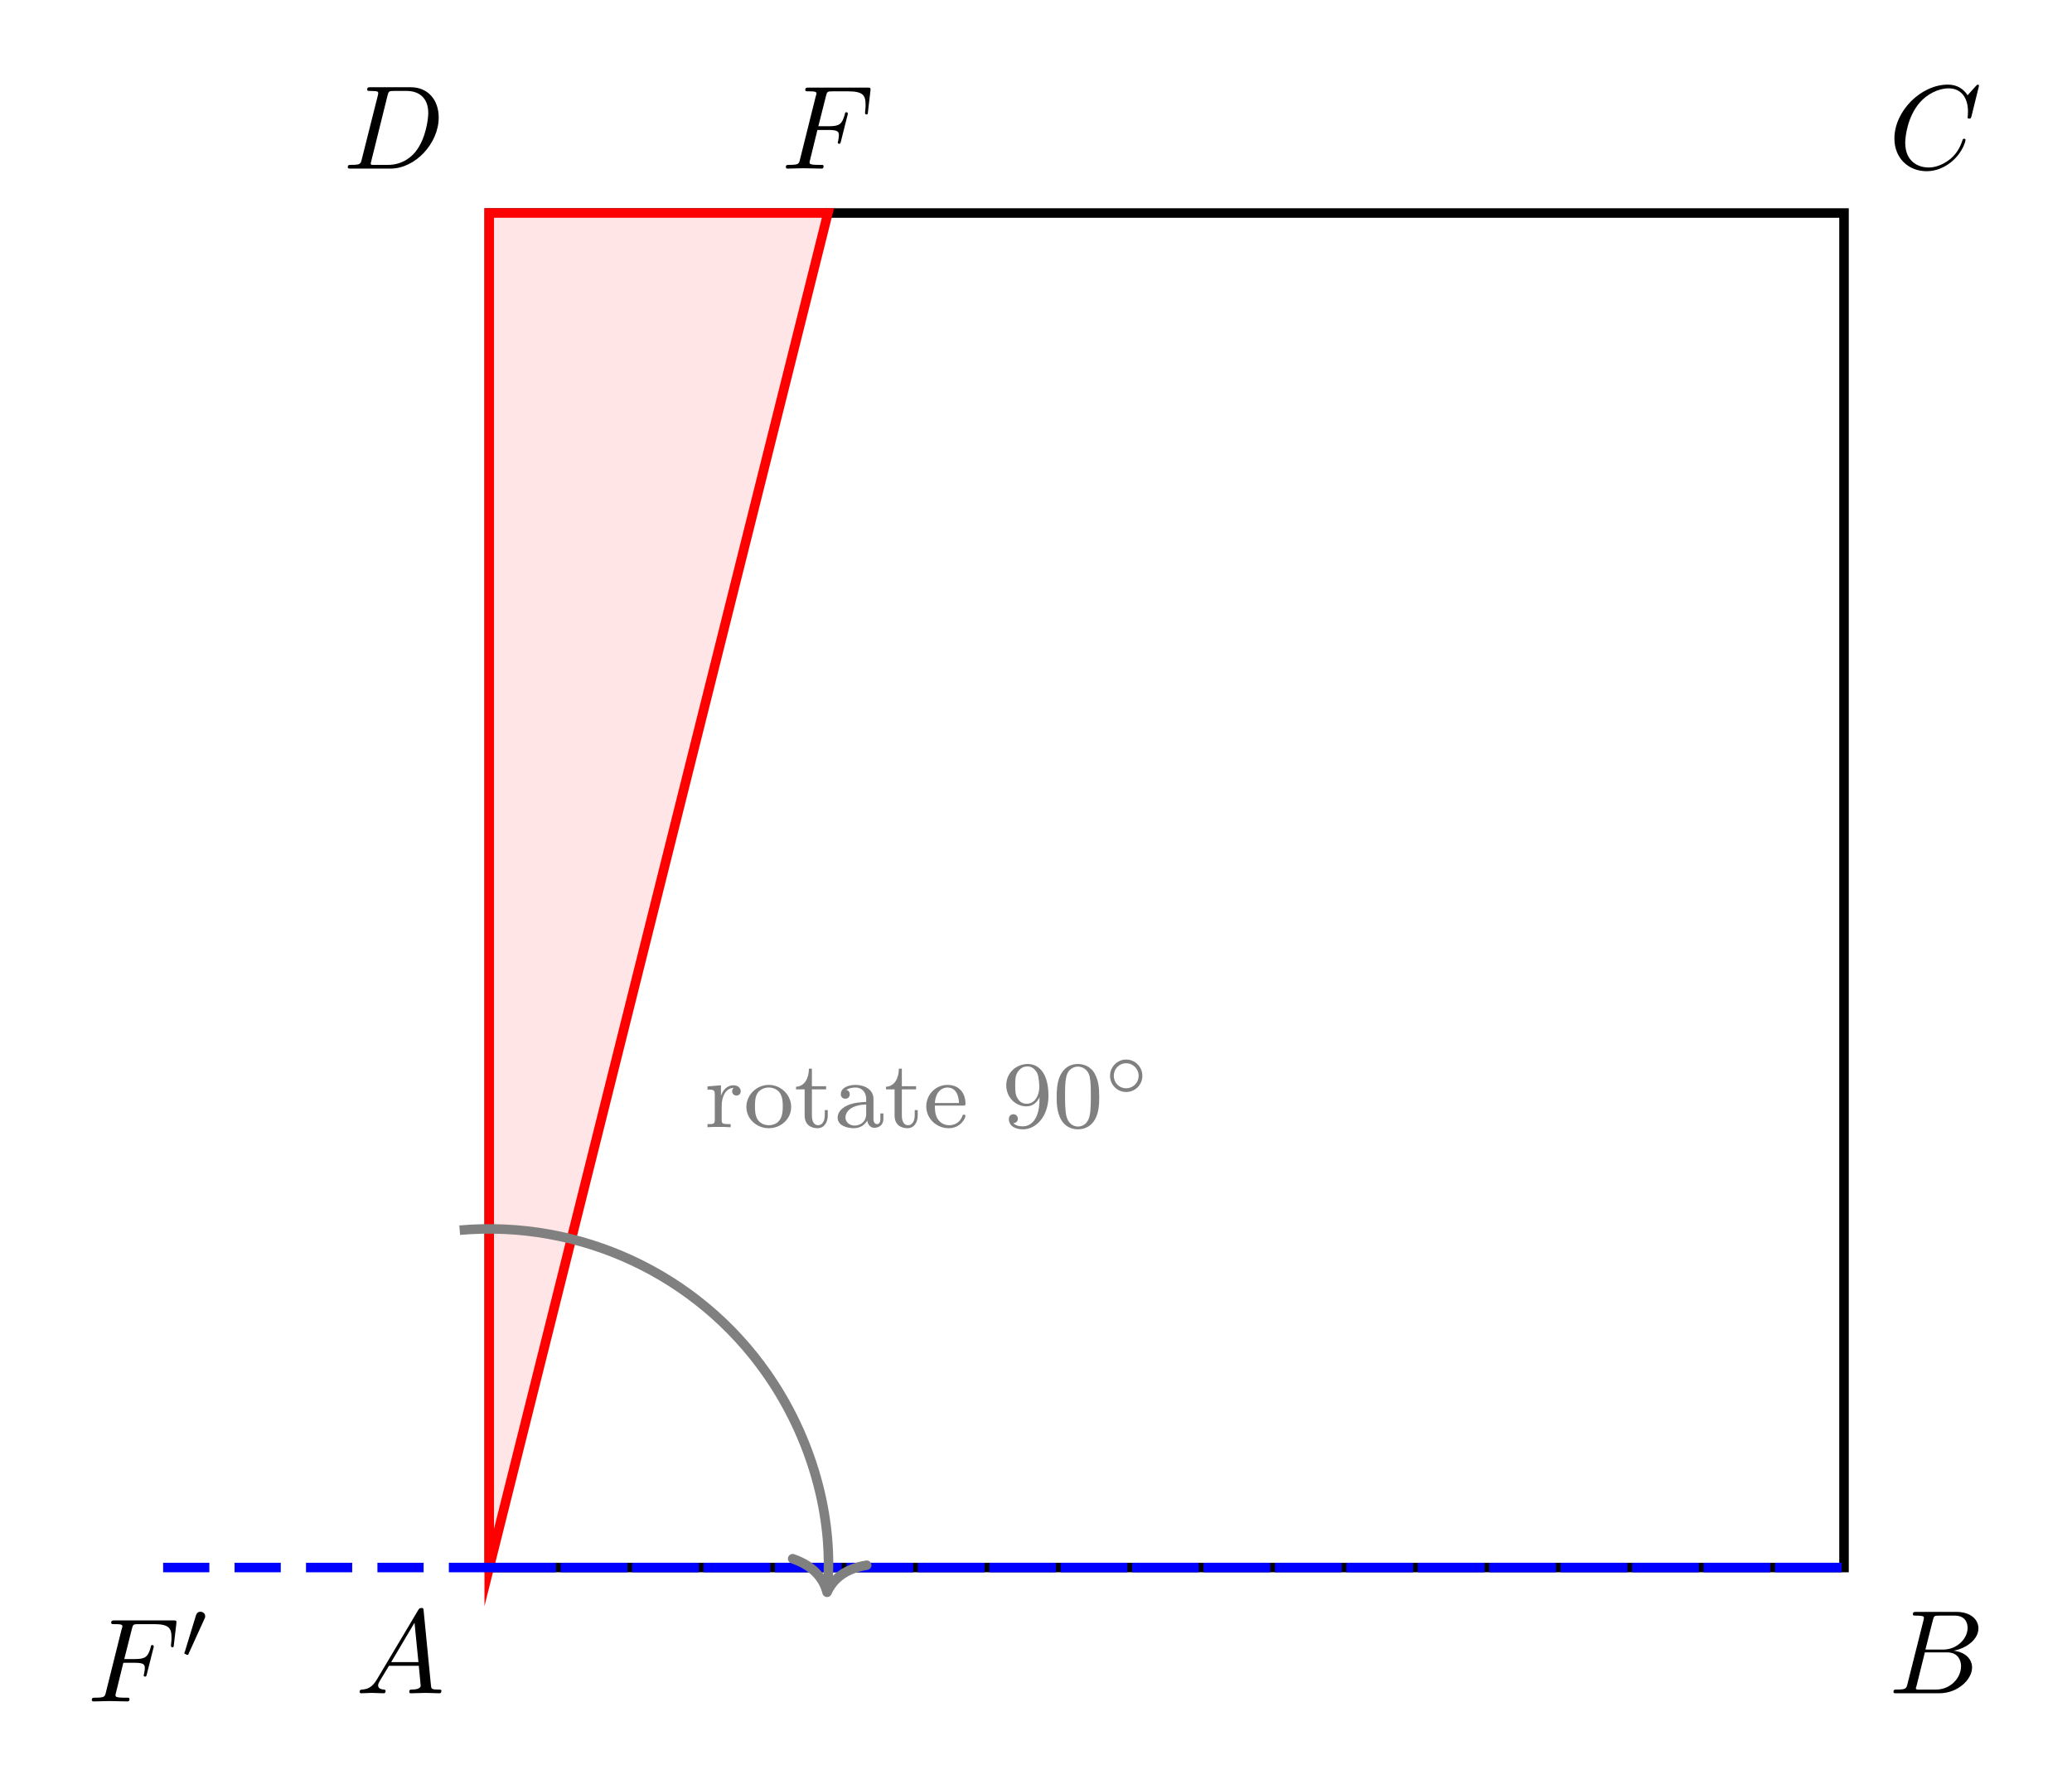
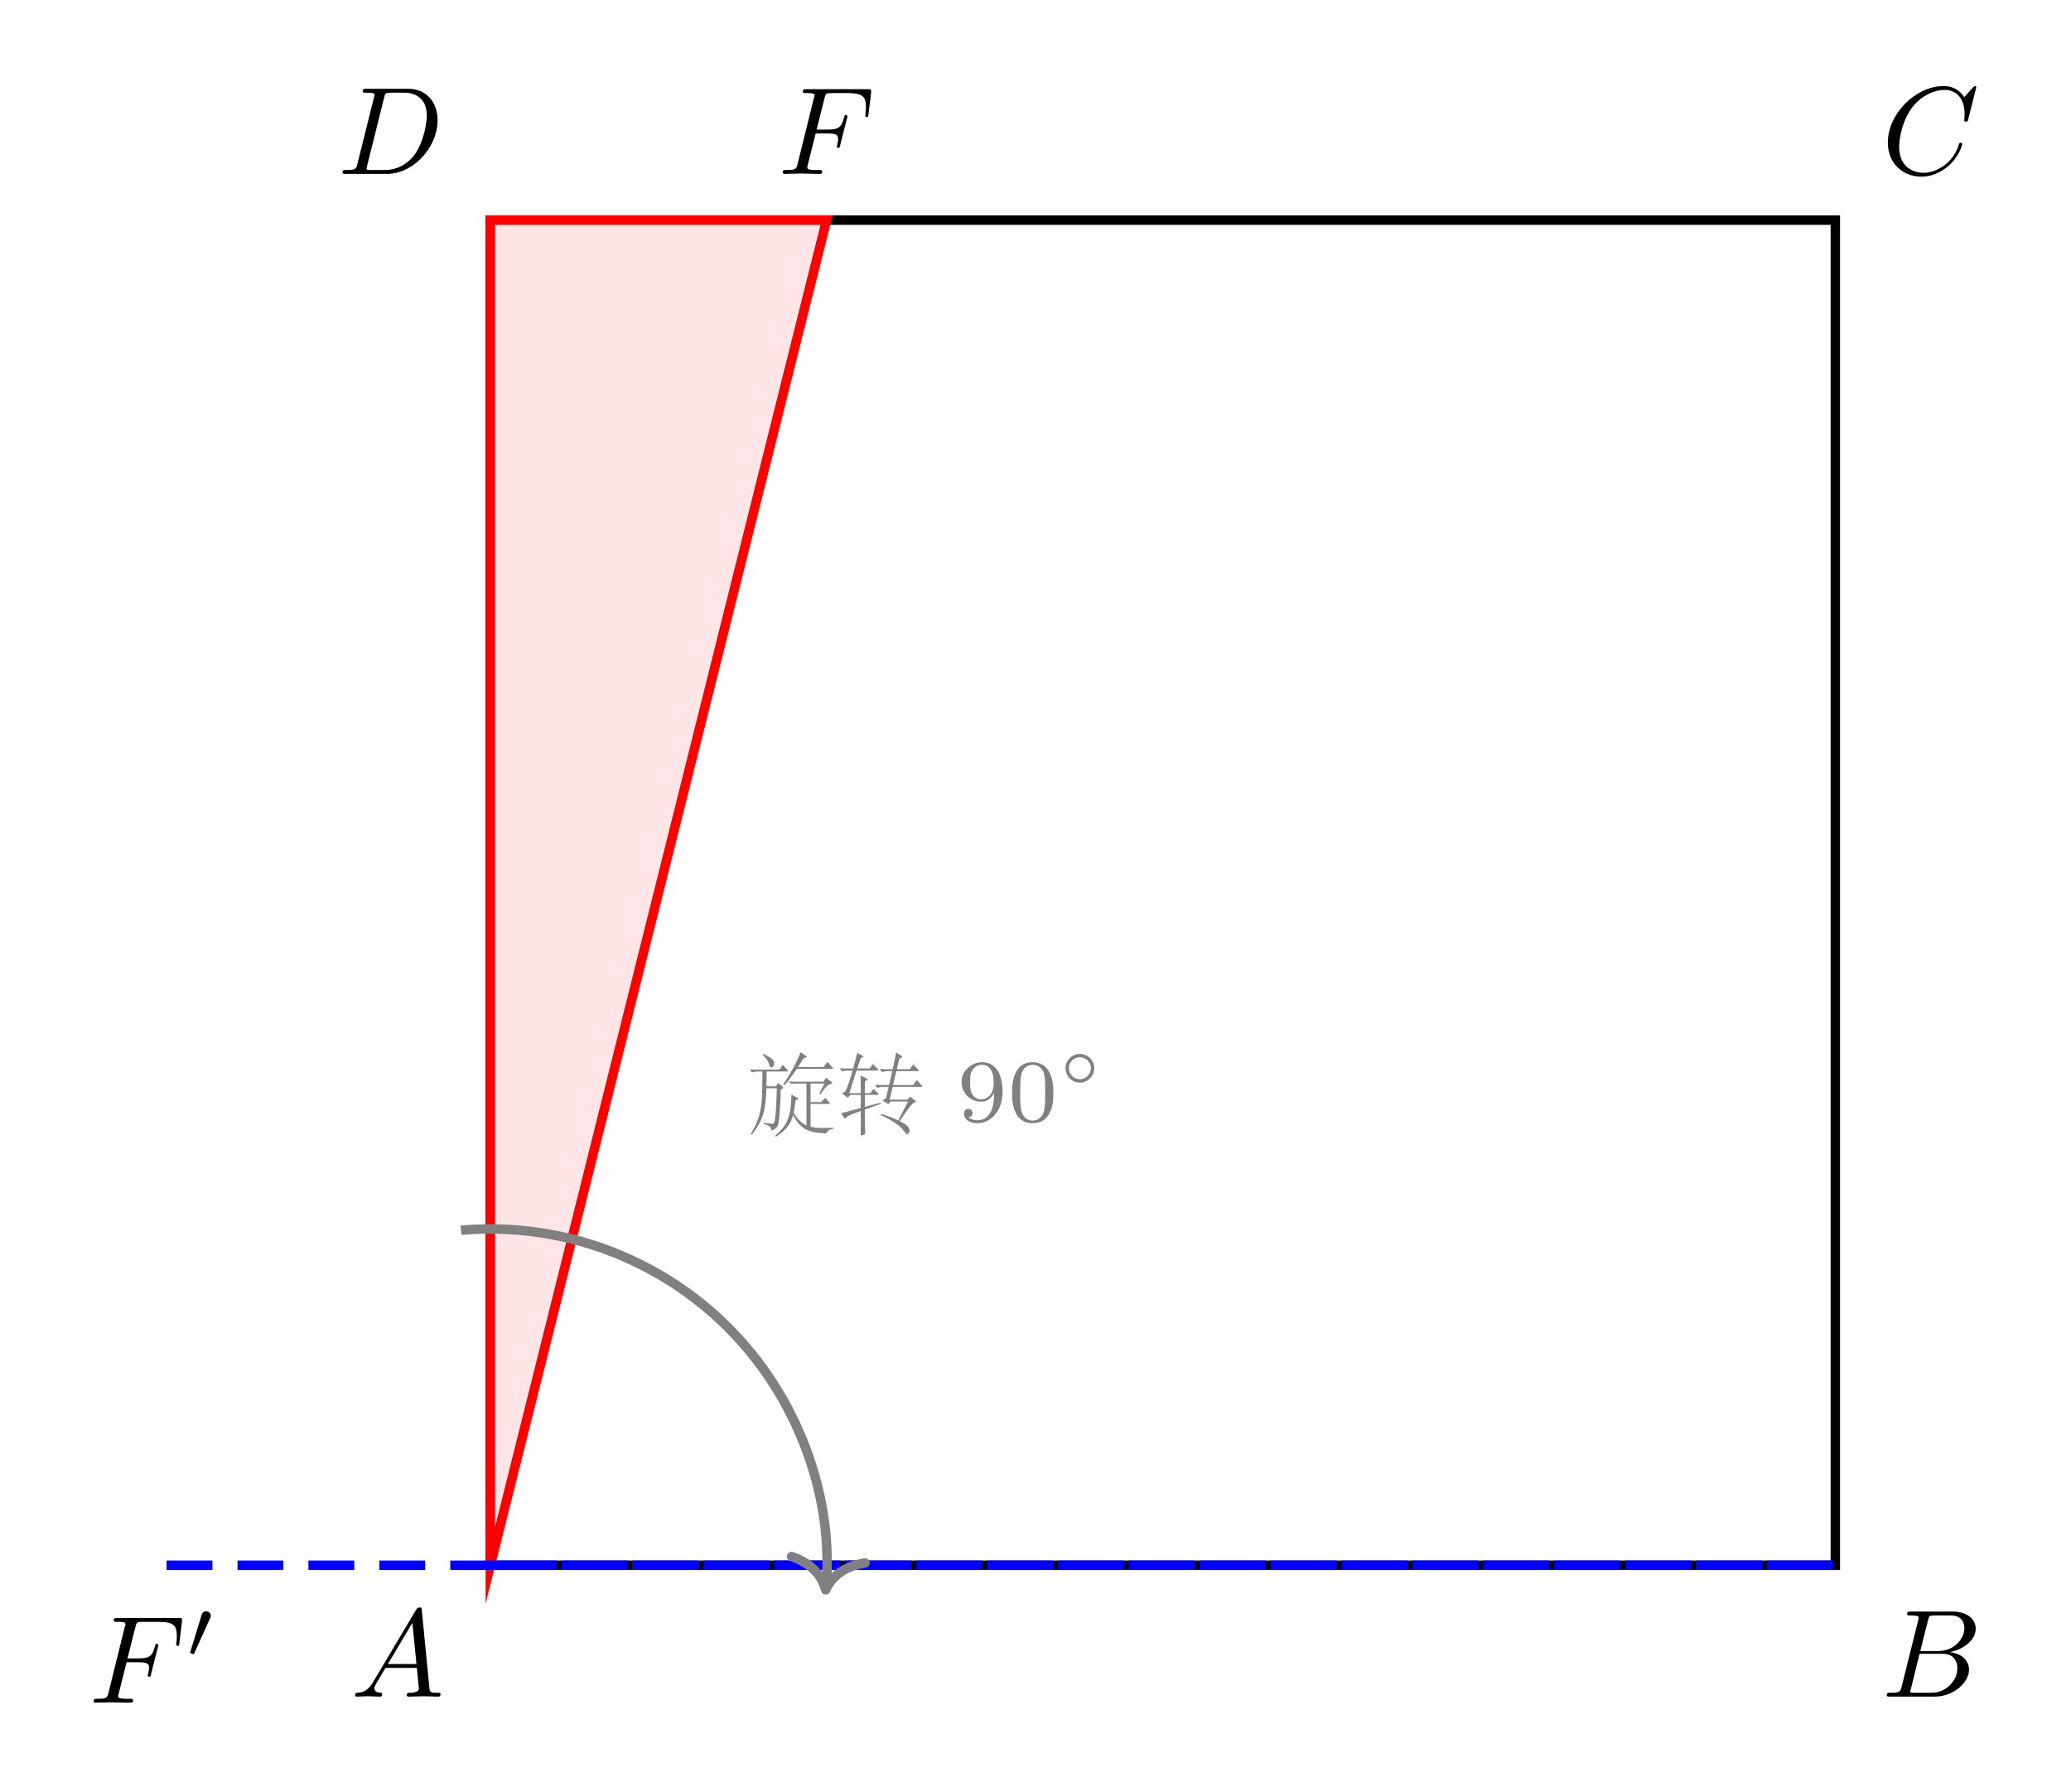
- <svg xmlns="http://www.w3.org/2000/svg" xmlns:xlink="http://www.w3.org/1999/xlink" width="173.412pt" height="149.733pt" viewBox="0 0 173.412 149.733">
+ <svg xmlns="http://www.w3.org/2000/svg" xmlns:xlink="http://www.w3.org/1999/xlink" width="174.59pt" height="151.01pt" viewBox="0 0 174.59 151.01">
  <defs>
    <g>
      <g id="glyph-0-0">
-         <path d="M 1.469 -1.812 C 1.469 -2.422 1.719 -3.281 2.484 -3.297 C 2.438 -3.266 2.344 -3.203 2.344 -3.016 C 2.344 -2.766 2.547 -2.656 2.703 -2.656 C 2.891 -2.656 3.062 -2.781 3.062 -3.016 C 3.062 -3.297 2.812 -3.516 2.453 -3.516 C 1.938 -3.516 1.578 -3.125 1.422 -2.672 L 1.406 -2.672 L 1.406 -3.516 L 0.281 -3.422 L 0.281 -3.156 C 0.828 -3.156 0.891 -3.109 0.891 -2.719 L 0.891 -0.625 C 0.891 -0.266 0.781 -0.266 0.281 -0.266 L 0.281 0 C 0.594 -0.031 1.031 -0.031 1.219 -0.031 C 1.688 -0.031 1.703 -0.031 2.219 0 L 2.219 -0.266 L 2.062 -0.266 C 1.484 -0.266 1.469 -0.344 1.469 -0.641 Z M 1.469 -1.812 " />
+         <path d="M 7.141 -4.578 C 7.203 -4.516 7.234 -4.473 7.234 -4.453 C 7.234 -4.43 7.191 -4.422 7.109 -4.422 L 4.172 -4.422 C 3.785 -3.848 3.438 -3.391 3.125 -3.047 L 3.016 -3.109 C 3.609 -3.973 4.102 -4.879 4.5 -5.828 L 4.953 -5.5 C 5.004 -5.469 5.031 -5.441 5.031 -5.422 C 5.031 -5.41 4.984 -5.395 4.891 -5.375 C 4.805 -5.363 4.742 -5.32 4.703 -5.25 L 4.281 -4.578 L 6.422 -4.578 L 6.75 -5.016 Z M 1.328 -5.688 C 1.672 -5.539 1.91 -5.406 2.047 -5.281 C 2.191 -5.164 2.266 -5.035 2.266 -4.891 C 2.266 -4.797 2.238 -4.711 2.188 -4.641 C 2.133 -4.578 2.078 -4.547 2.016 -4.547 C 1.961 -4.547 1.926 -4.566 1.906 -4.609 C 1.883 -4.648 1.863 -4.707 1.844 -4.781 C 1.77 -5.07 1.582 -5.348 1.281 -5.609 Z M 3.359 -4.359 C 3.41 -4.305 3.438 -4.266 3.438 -4.234 C 3.438 -4.211 3.391 -4.203 3.297 -4.203 L 1.625 -4.203 C 1.625 -3.586 1.617 -3.172 1.609 -2.953 L 2.422 -2.953 L 2.578 -3.234 L 2.969 -2.938 C 3 -2.906 3.016 -2.875 3.016 -2.844 C 3.016 -2.82 2.992 -2.797 2.953 -2.766 L 2.812 -2.656 C 2.812 -2.125 2.785 -1.547 2.734 -0.922 C 2.691 -0.305 2.648 0.078 2.609 0.234 C 2.566 0.398 2.473 0.531 2.328 0.625 C 2.191 0.719 2.102 0.766 2.062 0.766 C 2.039 0.766 2.02 0.723 2 0.641 C 1.988 0.555 1.941 0.484 1.859 0.422 C 1.773 0.359 1.613 0.285 1.375 0.203 L 1.391 0.109 C 1.711 0.172 1.93 0.203 2.047 0.203 C 2.172 0.203 2.25 0.16 2.281 0.078 C 2.312 -0.004 2.348 -0.273 2.391 -0.734 C 2.43 -1.203 2.461 -1.891 2.484 -2.797 L 1.609 -2.797 C 1.578 -1.848 1.484 -1.113 1.328 -0.594 C 1.18 -0.07 0.863 0.5 0.375 1.125 L 0.297 1.047 C 0.555 0.617 0.758 0.195 0.906 -0.219 C 1.051 -0.633 1.145 -1.062 1.188 -1.5 C 1.238 -1.945 1.266 -2.848 1.266 -4.203 L 0.906 -4.203 C 0.707 -4.203 0.539 -4.176 0.406 -4.125 L 0.188 -4.391 C 0.438 -4.367 0.625 -4.359 0.75 -4.359 L 2.703 -4.359 L 2.984 -4.766 Z M 7.266 0.609 C 7.066 0.66 6.938 0.707 6.875 0.75 C 6.812 0.789 6.75 0.863 6.688 0.969 C 6.676 1 6.648 1.016 6.609 1.016 C 6.547 1.016 6.344 1 6 0.969 C 5.664 0.938 5.363 0.863 5.094 0.75 C 4.82 0.633 4.594 0.477 4.406 0.281 C 4.227 0.094 4.047 -0.18 3.859 -0.547 C 3.754 -0.141 3.586 0.203 3.359 0.484 C 3.141 0.766 2.816 1.039 2.391 1.312 L 2.344 1.219 C 2.832 0.801 3.176 0.367 3.375 -0.078 C 3.582 -0.535 3.695 -1.258 3.719 -2.25 L 4.234 -1.969 C 4.273 -1.938 4.297 -1.91 4.297 -1.891 C 4.297 -1.879 4.285 -1.867 4.266 -1.859 L 4.062 -1.766 C 4.008 -1.316 3.957 -0.973 3.906 -0.734 C 4.188 -0.211 4.547 0.145 4.984 0.344 L 4.984 -3.188 L 4.094 -3.188 C 3.938 -3.188 3.812 -3.176 3.719 -3.156 L 3.469 -3.359 C 3.688 -3.348 3.836 -3.344 3.922 -3.344 L 6.422 -3.344 L 6.641 -3.672 L 7.094 -3.328 C 7.133 -3.285 7.156 -3.25 7.156 -3.219 C 7.156 -3.195 7.125 -3.18 7.062 -3.172 C 6.906 -3.117 6.77 -3.035 6.656 -2.922 C 6.551 -2.816 6.391 -2.602 6.172 -2.281 L 6.062 -2.328 L 6.5 -3.188 L 5.328 -3.188 L 5.328 -1.625 L 6.234 -1.625 L 6.547 -1.984 L 6.906 -1.609 C 6.945 -1.555 6.969 -1.52 6.969 -1.5 C 6.969 -1.477 6.93 -1.469 6.859 -1.469 L 5.328 -1.469 L 5.328 0.453 C 5.617 0.523 5.93 0.562 6.266 0.562 C 6.598 0.562 6.93 0.551 7.266 0.531 Z M 7.266 0.609 " />
      </g>
      <g id="glyph-0-1">
-         <path d="M 3.984 -1.703 C 3.984 -2.688 3.156 -3.547 2.109 -3.547 C 1.062 -3.547 0.234 -2.688 0.234 -1.703 C 0.234 -0.703 1.094 0.078 2.109 0.078 C 3.141 0.078 3.984 -0.703 3.984 -1.703 Z M 2.109 -0.172 C 1.688 -0.172 1.344 -0.375 1.172 -0.656 C 0.969 -0.984 0.953 -1.375 0.953 -1.766 C 0.953 -2.078 0.953 -2.547 1.188 -2.891 C 1.406 -3.172 1.734 -3.328 2.109 -3.328 C 2.531 -3.328 2.875 -3.125 3.047 -2.859 C 3.266 -2.516 3.281 -2.094 3.281 -1.766 C 3.281 -1.406 3.266 -0.969 3.031 -0.625 C 2.828 -0.312 2.469 -0.172 2.109 -0.172 Z M 2.109 -0.172 " />
-       </g>
-       <g id="glyph-0-2">
-         <path d="M 1.484 -3.172 L 2.672 -3.172 L 2.672 -3.438 L 1.484 -3.438 L 1.484 -4.906 L 1.234 -4.906 C 1.234 -4.172 0.906 -3.422 0.156 -3.391 L 0.156 -3.172 L 0.875 -3.172 L 0.875 -1 C 0.875 -0.062 1.594 0.078 1.953 0.078 C 2.5 0.078 2.812 -0.391 2.812 -1 L 2.812 -1.438 L 2.562 -1.438 L 2.562 -1.016 C 2.562 -0.469 2.312 -0.172 2.016 -0.172 C 1.484 -0.172 1.484 -0.859 1.484 -0.984 Z M 1.484 -3.172 " />
-       </g>
-       <g id="glyph-0-3">
-         <path d="M 3.344 -2.375 C 3.344 -3.156 2.594 -3.547 1.859 -3.547 C 1.203 -3.547 0.609 -3.297 0.609 -2.766 C 0.609 -2.531 0.781 -2.391 0.984 -2.391 C 1.219 -2.391 1.359 -2.547 1.359 -2.766 C 1.359 -2.953 1.25 -3.094 1.062 -3.125 C 1.359 -3.328 1.797 -3.328 1.844 -3.328 C 2.297 -3.328 2.734 -3.016 2.734 -2.359 L 2.734 -2.125 C 2.281 -2.094 1.75 -2.078 1.188 -1.844 C 0.484 -1.531 0.344 -1.078 0.344 -0.812 C 0.344 -0.125 1.156 0.078 1.703 0.078 C 2.281 0.078 2.641 -0.25 2.828 -0.562 C 2.859 -0.266 3.062 0.047 3.422 0.047 C 3.5 0.047 4.172 0.016 4.172 -0.719 L 4.172 -1.156 L 3.922 -1.156 L 3.922 -0.719 C 3.922 -0.391 3.812 -0.266 3.641 -0.266 C 3.344 -0.266 3.344 -0.625 3.344 -0.719 Z M 2.734 -1.125 C 2.734 -0.344 2.094 -0.141 1.766 -0.141 C 1.359 -0.141 1 -0.422 1 -0.812 C 1 -1.328 1.5 -1.875 2.734 -1.906 Z M 2.734 -1.125 " />
-       </g>
-       <g id="glyph-0-4">
-         <path d="M 3.297 -1.812 C 3.469 -1.812 3.516 -1.812 3.516 -2 C 3.516 -2.703 3.125 -3.547 2 -3.547 C 1.016 -3.547 0.234 -2.734 0.234 -1.75 C 0.234 -0.719 1.094 0.078 2.109 0.078 C 3.109 0.078 3.516 -0.766 3.516 -0.953 C 3.516 -0.984 3.484 -1.062 3.391 -1.062 C 3.297 -1.062 3.281 -1.016 3.266 -0.969 C 2.984 -0.188 2.297 -0.172 2.156 -0.172 C 1.797 -0.172 1.422 -0.328 1.188 -0.703 C 0.953 -1.062 0.953 -1.578 0.953 -1.812 Z M 0.953 -2.031 C 1.031 -3.141 1.703 -3.328 2 -3.328 C 2.938 -3.328 2.969 -2.203 2.969 -2.031 Z M 0.953 -2.031 " />
-       </g>
-       <g id="glyph-0-5">
-         <path d="M 3.125 -2.344 C 3.125 -0.406 2.203 -0.078 1.734 -0.078 C 1.562 -0.078 1.156 -0.094 0.938 -0.344 C 1.297 -0.375 1.312 -0.641 1.312 -0.719 C 1.312 -0.953 1.125 -1.094 0.938 -1.094 C 0.797 -1.094 0.562 -1 0.562 -0.703 C 0.562 -0.156 1.016 0.172 1.75 0.172 C 2.844 0.172 3.875 -0.922 3.875 -2.625 C 3.875 -4.688 2.953 -5.297 2.141 -5.297 C 1.188 -5.297 0.344 -4.562 0.344 -3.516 C 0.344 -2.5 1.125 -1.75 2.031 -1.75 C 2.594 -1.75 2.938 -2.109 3.125 -2.516 Z M 2.062 -1.969 C 1.688 -1.969 1.453 -2.141 1.281 -2.438 C 1.094 -2.719 1.094 -3.109 1.094 -3.516 C 1.094 -3.984 1.094 -4.312 1.312 -4.641 C 1.516 -4.938 1.766 -5.094 2.141 -5.094 C 2.672 -5.094 2.906 -4.562 2.938 -4.531 C 3.094 -4.141 3.109 -3.516 3.109 -3.359 C 3.109 -2.719 2.766 -1.969 2.062 -1.969 Z M 2.062 -1.969 " />
-       </g>
-       <g id="glyph-0-6">
-         <path d="M 3.891 -2.547 C 3.891 -3.391 3.812 -3.906 3.547 -4.422 C 3.203 -5.125 2.547 -5.297 2.109 -5.297 C 1.109 -5.297 0.734 -4.547 0.625 -4.328 C 0.344 -3.75 0.328 -2.953 0.328 -2.547 C 0.328 -2.016 0.344 -1.219 0.734 -0.578 C 1.094 0.016 1.688 0.172 2.109 0.172 C 2.5 0.172 3.172 0.047 3.578 -0.734 C 3.875 -1.312 3.891 -2.031 3.891 -2.547 Z M 2.109 -0.062 C 1.844 -0.062 1.297 -0.188 1.125 -1.016 C 1.031 -1.469 1.031 -2.219 1.031 -2.641 C 1.031 -3.188 1.031 -3.75 1.125 -4.188 C 1.297 -5 1.906 -5.078 2.109 -5.078 C 2.375 -5.078 2.938 -4.938 3.094 -4.219 C 3.188 -3.781 3.188 -3.172 3.188 -2.641 C 3.188 -2.172 3.188 -1.453 3.094 -1 C 2.922 -0.172 2.375 -0.062 2.109 -0.062 Z M 2.109 -0.062 " />
+         <path d="M 7.172 -3.062 C 7.223 -3.008 7.25 -2.969 7.25 -2.938 C 7.25 -2.914 7.211 -2.906 7.141 -2.906 L 4.75 -2.906 L 4.5 -1.828 L 6 -1.828 L 6.219 -2.078 L 6.641 -1.75 C 6.691 -1.707 6.719 -1.676 6.719 -1.656 C 6.719 -1.633 6.688 -1.613 6.625 -1.594 C 6.562 -1.582 6.492 -1.547 6.422 -1.484 C 6.359 -1.422 6.238 -1.273 6.062 -1.047 C 5.883 -0.816 5.645 -0.473 5.344 -0.016 C 5.695 0.16 5.922 0.305 6.016 0.422 C 6.117 0.547 6.172 0.66 6.172 0.766 C 6.172 0.867 6.148 0.945 6.109 1 C 6.078 1.051 6.035 1.078 5.984 1.078 C 5.941 1.078 5.898 1.055 5.859 1.016 C 5.828 0.984 5.75 0.883 5.625 0.719 C 5.5 0.551 5.27 0.352 4.938 0.125 C 4.602 -0.102 4.203 -0.32 3.734 -0.531 L 3.766 -0.625 C 4.379 -0.438 4.863 -0.254 5.219 -0.078 L 6.047 -1.672 L 4.578 -1.672 L 4.453 -1.5 C 4.43 -1.477 4.41 -1.469 4.391 -1.469 C 4.367 -1.469 4.344 -1.477 4.312 -1.5 L 3.891 -1.75 L 4.188 -1.953 L 4.406 -2.906 L 3.969 -2.906 C 3.77 -2.906 3.602 -2.875 3.469 -2.812 L 3.25 -3.094 C 3.488 -3.07 3.672 -3.062 3.797 -3.062 L 4.453 -3.062 L 4.719 -4.234 L 4.359 -4.234 C 4.172 -4.234 4.004 -4.203 3.859 -4.141 L 3.656 -4.422 C 3.895 -4.398 4.078 -4.391 4.203 -4.391 L 4.75 -4.391 C 4.852 -4.867 4.953 -5.336 5.047 -5.797 L 5.5 -5.516 C 5.539 -5.492 5.562 -5.473 5.562 -5.453 C 5.562 -5.441 5.539 -5.422 5.5 -5.391 L 5.312 -5.266 L 5.094 -4.391 L 6.188 -4.391 L 6.484 -4.797 L 6.875 -4.391 C 6.926 -4.336 6.953 -4.297 6.953 -4.266 C 6.953 -4.242 6.914 -4.234 6.844 -4.234 L 5.062 -4.234 L 4.781 -3.062 L 6.469 -3.062 L 6.781 -3.484 Z M 3.75 -1.469 L 2.406 -1 L 2.406 -0.281 C 2.406 0.102 2.41 0.398 2.422 0.609 C 2.43 0.816 2.438 0.93 2.438 0.953 C 2.438 1.047 2.383 1.109 2.281 1.141 C 2.188 1.172 2.125 1.188 2.094 1.188 C 2.062 1.188 2.047 1.129 2.047 1.016 L 2.062 0.469 C 2.062 0.25 2.062 -0.004 2.062 -0.297 L 2.062 -0.875 L 1.625 -0.719 C 1.195 -0.57 0.91 -0.422 0.766 -0.266 C 0.742 -0.242 0.723 -0.234 0.703 -0.234 C 0.691 -0.234 0.68 -0.242 0.672 -0.266 L 0.406 -0.688 L 2.062 -1.125 L 2.062 -2.234 L 1.188 -2.234 L 1.016 -2.047 C 0.992 -2.023 0.973 -2.016 0.953 -2.016 C 0.93 -2.016 0.914 -2.02 0.906 -2.031 L 0.469 -2.359 C 0.613 -2.41 0.707 -2.461 0.75 -2.516 C 0.789 -2.566 0.859 -2.719 0.953 -2.969 C 1.055 -3.227 1.195 -3.664 1.375 -4.281 L 1 -4.281 C 0.801 -4.281 0.633 -4.254 0.5 -4.203 L 0.281 -4.484 C 0.52 -4.461 0.703 -4.453 0.828 -4.453 L 1.422 -4.453 C 1.566 -4.973 1.68 -5.414 1.766 -5.781 L 2.234 -5.516 C 2.273 -5.492 2.297 -5.473 2.297 -5.453 C 2.297 -5.441 2.273 -5.43 2.234 -5.422 L 2.047 -5.312 L 1.766 -4.453 L 2.812 -4.453 L 3.078 -4.828 L 3.469 -4.438 C 3.52 -4.383 3.547 -4.344 3.547 -4.312 C 3.547 -4.289 3.508 -4.281 3.438 -4.281 L 1.703 -4.281 L 1.094 -2.375 L 2.062 -2.375 L 2.062 -2.766 C 2.062 -3.141 2.055 -3.504 2.047 -3.859 L 2.562 -3.609 C 2.602 -3.586 2.625 -3.566 2.625 -3.547 C 2.625 -3.523 2.602 -3.5 2.562 -3.469 L 2.406 -3.359 L 2.406 -2.375 L 2.859 -2.375 L 3.141 -2.719 L 3.5 -2.375 C 3.539 -2.32 3.562 -2.285 3.562 -2.266 C 3.562 -2.242 3.531 -2.234 3.469 -2.234 L 2.406 -2.234 L 2.406 -1.219 L 3.734 -1.578 Z M 3.75 -1.469 " />
      </g>
      <g id="glyph-1-0">
-         <path d="M 3.266 -1.5 C 3.266 -2.25 2.656 -2.859 1.906 -2.859 C 1.172 -2.859 0.562 -2.25 0.562 -1.5 C 0.562 -0.734 1.172 -0.141 1.906 -0.141 C 2.656 -0.141 3.266 -0.734 3.266 -1.5 Z M 1.906 -0.453 C 1.328 -0.453 0.875 -0.906 0.875 -1.5 C 0.875 -2.078 1.328 -2.547 1.906 -2.547 C 2.484 -2.547 2.953 -2.078 2.953 -1.5 C 2.953 -0.906 2.484 -0.453 1.906 -0.453 Z M 1.906 -0.453 " />
+         <path d="M 3.141 -2.234 C 3.141 -0.375 2.219 -0.094 1.766 -0.094 C 1.594 -0.094 1.203 -0.109 1 -0.344 C 1.312 -0.375 1.328 -0.625 1.328 -0.688 C 1.328 -0.875 1.203 -1.047 0.969 -1.047 C 0.75 -1.047 0.609 -0.891 0.609 -0.672 C 0.609 -0.172 1.047 0.156 1.766 0.156 C 2.844 0.156 3.859 -0.859 3.859 -2.469 C 3.859 -4.328 3.031 -4.984 2.156 -4.984 C 1.906 -4.984 1.391 -4.938 0.953 -4.516 C 0.703 -4.281 0.406 -3.984 0.406 -3.312 C 0.406 -2.359 1.156 -1.656 2.047 -1.656 C 2.641 -1.656 2.969 -2.047 3.141 -2.391 Z M 2.078 -1.859 C 1.781 -1.859 1.5 -1.953 1.297 -2.297 C 1.125 -2.578 1.125 -2.891 1.125 -3.312 C 1.125 -3.75 1.125 -4.047 1.344 -4.344 C 1.516 -4.609 1.766 -4.766 2.156 -4.766 C 2.547 -4.766 2.766 -4.516 2.891 -4.328 C 3.094 -4.016 3.109 -3.484 3.109 -3.219 C 3.109 -2.25 2.547 -1.859 2.078 -1.859 Z M 2.078 -1.859 " />
+       </g>
+       <g id="glyph-1-1">
+         <path d="M 3.875 -2.391 C 3.875 -3.219 3.766 -3.812 3.422 -4.328 C 3.188 -4.688 2.734 -4.984 2.125 -4.984 C 0.391 -4.984 0.391 -2.938 0.391 -2.391 C 0.391 -1.859 0.391 0.156 2.125 0.156 C 3.875 0.156 3.875 -1.859 3.875 -2.391 Z M 2.125 -0.062 C 1.781 -0.062 1.328 -0.266 1.172 -0.875 C 1.078 -1.312 1.078 -1.938 1.078 -2.484 C 1.078 -3.031 1.078 -3.609 1.188 -4.016 C 1.344 -4.609 1.828 -4.766 2.125 -4.766 C 2.531 -4.766 2.922 -4.516 3.062 -4.094 C 3.188 -3.688 3.188 -3.141 3.188 -2.484 C 3.188 -1.938 3.188 -1.375 3.094 -0.906 C 2.938 -0.219 2.438 -0.062 2.125 -0.062 Z M 2.125 -0.062 " />
      </g>
      <g id="glyph-2-0">
-         <path d="M 1.781 -1.141 C 1.391 -0.484 1 -0.344 0.562 -0.312 C 0.438 -0.297 0.344 -0.297 0.344 -0.109 C 0.344 -0.047 0.406 0 0.484 0 C 0.75 0 1.062 -0.031 1.328 -0.031 C 1.672 -0.031 2.016 0 2.328 0 C 2.391 0 2.516 0 2.516 -0.188 C 2.516 -0.297 2.438 -0.312 2.359 -0.312 C 2.141 -0.328 1.891 -0.406 1.891 -0.656 C 1.891 -0.781 1.953 -0.891 2.031 -1.031 L 2.797 -2.297 L 5.297 -2.297 C 5.312 -2.094 5.453 -0.734 5.453 -0.641 C 5.453 -0.344 4.938 -0.312 4.734 -0.312 C 4.594 -0.312 4.5 -0.312 4.5 -0.109 C 4.5 0 4.609 0 4.641 0 C 5.047 0 5.469 -0.031 5.875 -0.031 C 6.125 -0.031 6.766 0 7.016 0 C 7.062 0 7.188 0 7.188 -0.203 C 7.188 -0.312 7.094 -0.312 6.953 -0.312 C 6.344 -0.312 6.344 -0.375 6.312 -0.672 L 5.703 -6.891 C 5.688 -7.094 5.688 -7.141 5.516 -7.141 C 5.359 -7.141 5.312 -7.062 5.25 -6.969 Z M 2.984 -2.609 L 4.938 -5.906 L 5.266 -2.609 Z M 2.984 -2.609 " />
-       </g>
-       <g id="glyph-2-1">
-         <path d="M 1.594 -0.781 C 1.5 -0.391 1.469 -0.312 0.688 -0.312 C 0.516 -0.312 0.422 -0.312 0.422 -0.109 C 0.422 0 0.516 0 0.688 0 L 4.25 0 C 5.828 0 7 -1.172 7 -2.156 C 7 -2.875 6.422 -3.453 5.453 -3.562 C 6.484 -3.75 7.531 -4.484 7.531 -5.438 C 7.531 -6.172 6.875 -6.812 5.688 -6.812 L 2.328 -6.812 C 2.141 -6.812 2.047 -6.812 2.047 -6.609 C 2.047 -6.5 2.141 -6.5 2.328 -6.5 C 2.344 -6.5 2.531 -6.5 2.703 -6.484 C 2.875 -6.453 2.969 -6.453 2.969 -6.312 C 2.969 -6.281 2.953 -6.25 2.938 -6.125 Z M 3.094 -3.656 L 3.719 -6.125 C 3.812 -6.469 3.828 -6.5 4.25 -6.5 L 5.547 -6.5 C 6.422 -6.5 6.625 -5.906 6.625 -5.469 C 6.625 -4.594 5.766 -3.656 4.562 -3.656 Z M 2.656 -0.312 C 2.516 -0.312 2.5 -0.312 2.438 -0.312 C 2.328 -0.328 2.297 -0.344 2.297 -0.422 C 2.297 -0.453 2.297 -0.469 2.359 -0.641 L 3.047 -3.422 L 4.922 -3.422 C 5.875 -3.422 6.078 -2.688 6.078 -2.266 C 6.078 -1.281 5.188 -0.312 4 -0.312 Z M 2.656 -0.312 " />
-       </g>
-       <g id="glyph-2-2">
-         <path d="M 7.578 -6.922 C 7.578 -6.953 7.562 -7.031 7.469 -7.031 C 7.438 -7.031 7.422 -7.016 7.312 -6.906 L 6.625 -6.141 C 6.531 -6.281 6.078 -7.031 4.969 -7.031 C 2.734 -7.031 0.5 -4.828 0.5 -2.516 C 0.5 -0.875 1.672 0.219 3.203 0.219 C 4.062 0.219 4.828 -0.172 5.359 -0.641 C 6.281 -1.453 6.453 -2.359 6.453 -2.391 C 6.453 -2.5 6.344 -2.5 6.328 -2.5 C 6.266 -2.5 6.219 -2.469 6.203 -2.391 C 6.109 -2.109 5.875 -1.391 5.188 -0.812 C 4.5 -0.266 3.875 -0.094 3.359 -0.094 C 2.469 -0.094 1.406 -0.609 1.406 -2.156 C 1.406 -2.734 1.609 -4.344 2.609 -5.516 C 3.219 -6.219 4.156 -6.719 5.047 -6.719 C 6.062 -6.719 6.656 -5.953 6.656 -4.797 C 6.656 -4.391 6.625 -4.391 6.625 -4.281 C 6.625 -4.188 6.734 -4.188 6.766 -4.188 C 6.891 -4.188 6.891 -4.203 6.953 -4.391 Z M 7.578 -6.922 " />
-       </g>
-       <g id="glyph-2-3">
-         <path d="M 1.578 -0.781 C 1.484 -0.391 1.469 -0.312 0.672 -0.312 C 0.516 -0.312 0.406 -0.312 0.406 -0.125 C 0.406 0 0.484 0 0.672 0 L 3.984 0 C 6.047 0 8.016 -2.109 8.016 -4.281 C 8.016 -5.688 7.172 -6.812 5.672 -6.812 L 2.328 -6.812 C 2.141 -6.812 2.031 -6.812 2.031 -6.625 C 2.031 -6.5 2.109 -6.5 2.312 -6.5 C 2.438 -6.5 2.625 -6.484 2.734 -6.484 C 2.906 -6.453 2.953 -6.438 2.953 -6.312 C 2.953 -6.281 2.953 -6.25 2.922 -6.125 Z M 3.734 -6.125 C 3.828 -6.469 3.844 -6.5 4.281 -6.5 L 5.344 -6.5 C 6.312 -6.5 7.141 -5.969 7.141 -4.656 C 7.141 -4.172 6.953 -2.531 6.094 -1.438 C 5.812 -1.062 5.031 -0.312 3.797 -0.312 L 2.672 -0.312 C 2.531 -0.312 2.516 -0.312 2.453 -0.312 C 2.359 -0.328 2.328 -0.344 2.328 -0.422 C 2.328 -0.453 2.328 -0.469 2.375 -0.641 Z M 3.734 -6.125 " />
-       </g>
-       <g id="glyph-2-4">
-         <path d="M 3.016 -3.234 L 3.984 -3.234 C 4.734 -3.234 4.812 -3.078 4.812 -2.797 C 4.812 -2.719 4.812 -2.609 4.75 -2.297 C 4.719 -2.25 4.719 -2.219 4.719 -2.188 C 4.719 -2.109 4.781 -2.078 4.828 -2.078 C 4.938 -2.078 4.938 -2.109 4.984 -2.281 L 5.531 -4.453 C 5.562 -4.562 5.562 -4.578 5.562 -4.609 C 5.562 -4.625 5.547 -4.719 5.438 -4.719 C 5.344 -4.719 5.328 -4.672 5.297 -4.5 C 5.078 -3.734 4.859 -3.547 4 -3.547 L 3.094 -3.547 L 3.734 -6.078 C 3.828 -6.438 3.844 -6.469 4.281 -6.469 L 5.594 -6.469 C 6.812 -6.469 7.047 -6.141 7.047 -5.375 C 7.047 -5.141 7.047 -5.109 7.016 -4.828 C 7 -4.703 7 -4.688 7 -4.656 C 7 -4.609 7.031 -4.531 7.125 -4.531 C 7.234 -4.531 7.234 -4.594 7.25 -4.781 L 7.453 -6.516 C 7.484 -6.781 7.438 -6.781 7.188 -6.781 L 2.297 -6.781 C 2.109 -6.781 2 -6.781 2 -6.578 C 2 -6.469 2.094 -6.469 2.281 -6.469 C 2.656 -6.469 2.938 -6.469 2.938 -6.297 C 2.938 -6.25 2.938 -6.234 2.875 -6.047 L 1.562 -0.781 C 1.469 -0.391 1.453 -0.312 0.656 -0.312 C 0.484 -0.312 0.375 -0.312 0.375 -0.125 C 0.375 0 0.5 0 0.531 0 C 0.812 0 1.562 -0.031 1.844 -0.031 C 2.172 -0.031 3 0 3.328 0 C 3.422 0 3.531 0 3.531 -0.188 C 3.531 -0.266 3.484 -0.297 3.484 -0.297 C 3.453 -0.312 3.422 -0.312 3.203 -0.312 C 2.984 -0.312 2.938 -0.312 2.688 -0.328 C 2.391 -0.359 2.359 -0.406 2.359 -0.531 C 2.359 -0.547 2.359 -0.609 2.406 -0.75 Z M 3.016 -3.234 " />
+         <path d="M 3.047 -1.25 C 3.047 -1.906 2.5 -2.453 1.828 -2.453 C 1.172 -2.453 0.625 -1.906 0.625 -1.25 C 0.625 -0.578 1.172 -0.031 1.828 -0.031 C 2.5 -0.031 3.047 -0.578 3.047 -1.25 Z M 1.828 -0.312 C 1.328 -0.312 0.906 -0.734 0.906 -1.25 C 0.906 -1.766 1.328 -2.172 1.828 -2.172 C 2.344 -2.172 2.766 -1.766 2.766 -1.25 C 2.766 -0.734 2.344 -0.312 1.828 -0.312 Z M 1.828 -0.312 " />
      </g>
      <g id="glyph-3-0">
+         <path d="M 1.875 -1.203 C 1.453 -0.5 1.047 -0.359 0.594 -0.328 C 0.469 -0.312 0.375 -0.312 0.375 -0.109 C 0.375 -0.047 0.422 0 0.5 0 C 0.781 0 1.109 -0.031 1.406 -0.031 C 1.75 -0.031 2.125 0 2.453 0 C 2.516 0 2.656 0 2.656 -0.203 C 2.656 -0.312 2.562 -0.328 2.484 -0.328 C 2.25 -0.344 2 -0.438 2 -0.688 C 2 -0.812 2.062 -0.938 2.141 -1.078 L 2.938 -2.422 L 5.578 -2.422 C 5.594 -2.203 5.75 -0.781 5.75 -0.672 C 5.75 -0.359 5.203 -0.328 4.984 -0.328 C 4.844 -0.328 4.734 -0.328 4.734 -0.109 C 4.734 0 4.859 0 4.875 0 C 5.312 0 5.766 -0.031 6.188 -0.031 C 6.453 -0.031 7.125 0 7.375 0 C 7.438 0 7.578 0 7.578 -0.203 C 7.578 -0.328 7.469 -0.328 7.328 -0.328 C 6.672 -0.328 6.672 -0.406 6.641 -0.703 L 6 -7.266 C 5.984 -7.469 5.984 -7.516 5.812 -7.516 C 5.641 -7.516 5.594 -7.438 5.531 -7.344 Z M 3.141 -2.75 L 5.203 -6.219 L 5.547 -2.75 Z M 3.141 -2.75 " />
+       </g>
+       <g id="glyph-3-1">
+         <path d="M 1.688 -0.812 C 1.578 -0.406 1.547 -0.328 0.719 -0.328 C 0.547 -0.328 0.438 -0.328 0.438 -0.109 C 0.438 0 0.531 0 0.719 0 L 4.469 0 C 6.125 0 7.375 -1.234 7.375 -2.266 C 7.375 -3.031 6.766 -3.641 5.75 -3.75 C 6.828 -3.953 7.938 -4.719 7.938 -5.719 C 7.938 -6.5 7.25 -7.172 5.984 -7.172 L 2.453 -7.172 C 2.25 -7.172 2.156 -7.172 2.156 -6.969 C 2.156 -6.844 2.25 -6.844 2.453 -6.844 C 2.469 -6.844 2.672 -6.844 2.844 -6.828 C 3.031 -6.797 3.125 -6.797 3.125 -6.656 C 3.125 -6.609 3.125 -6.578 3.094 -6.453 Z M 3.266 -3.844 L 3.922 -6.453 C 4.016 -6.812 4.031 -6.844 4.484 -6.844 L 5.844 -6.844 C 6.766 -6.844 6.984 -6.219 6.984 -5.766 C 6.984 -4.844 6.078 -3.844 4.797 -3.844 Z M 2.797 -0.328 C 2.641 -0.328 2.625 -0.328 2.562 -0.344 C 2.453 -0.344 2.422 -0.359 2.422 -0.438 C 2.422 -0.469 2.422 -0.5 2.484 -0.688 L 3.203 -3.609 L 5.188 -3.609 C 6.188 -3.609 6.391 -2.828 6.391 -2.391 C 6.391 -1.344 5.453 -0.328 4.219 -0.328 Z M 2.797 -0.328 " />
+       </g>
+       <g id="glyph-3-2">
+         <path d="M 7.984 -7.297 C 7.984 -7.328 7.953 -7.406 7.859 -7.406 C 7.828 -7.406 7.828 -7.391 7.703 -7.281 L 6.969 -6.469 C 6.875 -6.609 6.391 -7.406 5.234 -7.406 C 2.891 -7.406 0.531 -5.078 0.531 -2.641 C 0.531 -0.906 1.766 0.234 3.375 0.234 C 4.281 0.234 5.078 -0.188 5.641 -0.672 C 6.609 -1.531 6.797 -2.484 6.797 -2.516 C 6.797 -2.625 6.688 -2.625 6.672 -2.625 C 6.609 -2.625 6.547 -2.609 6.531 -2.516 C 6.438 -2.219 6.188 -1.469 5.469 -0.859 C 4.75 -0.266 4.078 -0.094 3.531 -0.094 C 2.594 -0.094 1.484 -0.641 1.484 -2.281 C 1.484 -2.875 1.703 -4.578 2.75 -5.812 C 3.391 -6.547 4.375 -7.078 5.312 -7.078 C 6.391 -7.078 7 -6.266 7 -5.047 C 7 -4.625 6.969 -4.625 6.969 -4.516 C 6.969 -4.406 7.094 -4.406 7.125 -4.406 C 7.266 -4.406 7.266 -4.438 7.312 -4.625 Z M 7.984 -7.297 " />
+       </g>
+       <g id="glyph-3-3">
+         <path d="M 1.672 -0.812 C 1.562 -0.406 1.547 -0.328 0.719 -0.328 C 0.531 -0.328 0.422 -0.328 0.422 -0.125 C 0.422 0 0.516 0 0.719 0 L 4.188 0 C 6.375 0 8.438 -2.219 8.438 -4.516 C 8.438 -6 7.547 -7.172 5.969 -7.172 L 2.453 -7.172 C 2.25 -7.172 2.125 -7.172 2.125 -6.969 C 2.125 -6.844 2.219 -6.844 2.438 -6.844 C 2.578 -6.844 2.766 -6.828 2.891 -6.828 C 3.062 -6.797 3.125 -6.766 3.125 -6.656 C 3.125 -6.609 3.109 -6.578 3.078 -6.453 Z M 3.938 -6.453 C 4.031 -6.812 4.047 -6.844 4.5 -6.844 L 5.625 -6.844 C 6.656 -6.844 7.531 -6.297 7.531 -4.906 C 7.531 -4.391 7.312 -2.672 6.422 -1.516 C 6.125 -1.125 5.297 -0.328 4 -0.328 L 2.812 -0.328 C 2.672 -0.328 2.641 -0.328 2.578 -0.344 C 2.484 -0.344 2.453 -0.359 2.453 -0.438 C 2.453 -0.469 2.453 -0.5 2.5 -0.688 Z M 3.938 -6.453 " />
+       </g>
+       <g id="glyph-3-4">
+         <path d="M 3.188 -3.406 L 4.203 -3.406 C 4.984 -3.406 5.078 -3.25 5.078 -2.938 C 5.078 -2.859 5.078 -2.734 5 -2.422 C 4.984 -2.375 4.969 -2.328 4.969 -2.312 C 4.969 -2.219 5.031 -2.188 5.094 -2.188 C 5.203 -2.188 5.203 -2.219 5.25 -2.406 L 5.828 -4.688 C 5.859 -4.797 5.859 -4.812 5.859 -4.844 C 5.859 -4.875 5.844 -4.969 5.734 -4.969 C 5.625 -4.969 5.625 -4.906 5.578 -4.75 C 5.359 -3.922 5.109 -3.734 4.219 -3.734 L 3.266 -3.734 L 3.938 -6.406 C 4.031 -6.766 4.047 -6.812 4.5 -6.812 L 5.891 -6.812 C 7.188 -6.812 7.422 -6.469 7.422 -5.656 C 7.422 -5.422 7.422 -5.375 7.391 -5.094 C 7.375 -4.953 7.375 -4.938 7.375 -4.906 C 7.375 -4.844 7.406 -4.781 7.5 -4.781 C 7.609 -4.781 7.625 -4.844 7.641 -5.047 L 7.859 -6.859 C 7.891 -7.141 7.828 -7.141 7.578 -7.141 L 2.422 -7.141 C 2.219 -7.141 2.109 -7.141 2.109 -6.938 C 2.109 -6.812 2.203 -6.812 2.406 -6.812 C 2.797 -6.812 3.094 -6.812 3.094 -6.625 C 3.094 -6.578 3.094 -6.562 3.031 -6.375 L 1.656 -0.812 C 1.547 -0.406 1.516 -0.328 0.688 -0.328 C 0.516 -0.328 0.406 -0.328 0.406 -0.125 C 0.406 0 0.531 0 0.562 0 C 0.859 0 1.641 -0.031 1.938 -0.031 C 2.281 -0.031 3.156 0 3.5 0 C 3.594 0 3.734 0 3.734 -0.203 C 3.734 -0.281 3.672 -0.297 3.672 -0.312 C 3.641 -0.328 3.609 -0.328 3.375 -0.328 C 3.141 -0.328 3.094 -0.328 2.828 -0.344 C 2.516 -0.375 2.484 -0.422 2.484 -0.562 C 2.484 -0.578 2.484 -0.641 2.531 -0.797 Z M 3.188 -3.406 " />
+       </g>
+       <g id="glyph-4-0">
        <path d="M 2.016 -3.297 C 2.078 -3.406 2.078 -3.469 2.078 -3.516 C 2.078 -3.734 1.891 -3.891 1.672 -3.891 C 1.406 -3.891 1.328 -3.672 1.297 -3.562 L 0.375 -0.547 C 0.359 -0.531 0.328 -0.453 0.328 -0.438 C 0.328 -0.359 0.547 -0.281 0.609 -0.281 C 0.656 -0.281 0.656 -0.297 0.703 -0.406 Z M 2.016 -3.297 " />
      </g>
    </g>
  </defs>
-   <path fill="none" stroke-width="0.797" stroke-linecap="butt" stroke-linejoin="miter" stroke="rgb(0%, 0%, 0%)" stroke-opacity="1" stroke-miterlimit="10" d="M 0 0 L 113.387 0 L 113.387 113.387 L 0 113.387 Z M 0 0 " transform="matrix(1, 0, 0, -1, 40.945, 131.219)" />
-   <path fill-rule="nonzero" fill="rgb(100%, 89.999%, 89.999%)" fill-opacity="1" stroke-width="0.797" stroke-linecap="butt" stroke-linejoin="miter" stroke="rgb(100%, 0%, 0%)" stroke-opacity="1" stroke-miterlimit="10" d="M 0 0 L 0 113.387 L 28.348 113.387 Z M 0 0 " transform="matrix(1, 0, 0, -1, 40.945, 131.219)" />
-   <path fill="none" stroke-width="0.797" stroke-linecap="butt" stroke-linejoin="miter" stroke="rgb(0%, 0%, 100%)" stroke-opacity="1" stroke-dasharray="2.989 2.989" stroke-miterlimit="10" d="M 0 0 L 113.387 0 L -28.347 0 Z M 0 0 " transform="matrix(1, 0, 0, -1, 40.945, 131.219)" />
-   <path fill="none" stroke-width="0.797" stroke-linecap="butt" stroke-linejoin="miter" stroke="rgb(50%, 50%, 50%)" stroke-opacity="1" stroke-miterlimit="10" d="M -2.472 28.239 C 7.617 29.121 17.41 24.555 23.219 16.258 C 27.043 10.801 28.821 4.168 28.309 -1.676 " transform="matrix(1, 0, 0, -1, 40.945, 131.219)" />
-   <path fill="none" stroke-width="0.797" stroke-linecap="round" stroke-linejoin="round" stroke="rgb(50%, 50%, 50%)" stroke-opacity="1" stroke-miterlimit="10" d="M -2.55 3.111 C -2.085 1.245 -1.047 0.364 0 0 C -1.046 -0.362 -2.083 -1.244 -2.551 -3.113 " transform="matrix(-0.08708, 0.99617, 0.99617, 0.08708, 69.21836, 133.2927)" />
+   <path fill="none" stroke-width="0.797" stroke-linecap="butt" stroke-linejoin="miter" stroke="rgb(0%, 0%, 0%)" stroke-opacity="1" stroke-miterlimit="10" d="M 0.002 0.002 L 113.389 0.002 L 113.389 113.388 L 0.002 113.388 Z M 0.002 0.002 " transform="matrix(1, 0, 0, -1, 41.334, 131.943)" />
+   <path fill-rule="nonzero" fill="rgb(100%, 89.999%, 89.999%)" fill-opacity="1" stroke-width="0.797" stroke-linecap="butt" stroke-linejoin="miter" stroke="rgb(100%, 0%, 0%)" stroke-opacity="1" stroke-miterlimit="10" d="M 0.002 0.002 L 0.002 113.388 L 28.346 113.388 Z M 0.002 0.002 " transform="matrix(1, 0, 0, -1, 41.334, 131.943)" />
+   <path fill="none" stroke-width="0.797" stroke-linecap="butt" stroke-linejoin="miter" stroke="rgb(0%, 0%, 100%)" stroke-opacity="1" stroke-dasharray="2.989 2.989" stroke-miterlimit="10" d="M 0.002 0.002 L 113.389 0.002 L -28.346 0.002 Z M 0.002 0.002 " transform="matrix(1, 0, 0, -1, 41.334, 131.943)" />
+   <path fill="none" stroke-width="0.797" stroke-linecap="butt" stroke-linejoin="miter" stroke="rgb(50%, 50%, 50%)" stroke-opacity="1" stroke-miterlimit="10" d="M -2.471 28.24 C 7.615 29.123 17.412 24.552 23.221 16.259 C 27.041 10.802 28.818 4.166 28.307 -1.678 " transform="matrix(1, 0, 0, -1, 41.334, 131.943)" />
+   <path fill="none" stroke-width="0.797" stroke-linecap="round" stroke-linejoin="round" stroke="rgb(50%, 50%, 50%)" stroke-opacity="1" stroke-miterlimit="10" d="M -2.551 3.112 C -2.086 1.243 -1.044 0.362 -0.001 -0.002 C -1.048 -0.364 -2.084 -1.243 -2.549 -3.111 " transform="matrix(-0.08708, 0.99617, 0.99617, 0.08708, 69.60736, 134.0167)" />
  <g fill="rgb(50%, 50%, 50%)" fill-opacity="1">
-     <use xlink:href="#glyph-0-0" x="58.932" y="94.365" />
-     <use xlink:href="#glyph-0-1" x="62.232" y="94.365" />
-     <use xlink:href="#glyph-0-2" x="66.467" y="94.365" />
-     <use xlink:href="#glyph-0-3" x="69.76" y="94.365" />
-     <use xlink:href="#glyph-0-2" x="73.995" y="94.365" />
-     <use xlink:href="#glyph-0-4" x="77.288" y="94.365" />
+     <use xlink:href="#glyph-0-0" x="63.004" y="94.523" />
+     <use xlink:href="#glyph-0-1" x="70.504" y="94.523" />
  </g>
  <g fill="rgb(50%, 50%, 50%)" fill-opacity="1">
-     <use xlink:href="#glyph-0-5" x="83.873" y="94.365" />
-     <use xlink:href="#glyph-0-6" x="88.107" y="94.365" />
+     <use xlink:href="#glyph-1-0" x="80.659" y="94.523" />
+     <use xlink:href="#glyph-1-1" x="84.927" y="94.523" />
  </g>
  <g fill="rgb(50%, 50%, 50%)" fill-opacity="1">
-     <use xlink:href="#glyph-1-0" x="92.342" y="91.553" />
+     <use xlink:href="#glyph-2-0" x="89.201" y="91.289" />
  </g>
  <g fill="rgb(0%, 0%, 0%)" fill-opacity="1">
-     <use xlink:href="#glyph-2-0" x="29.754" y="141.745" />
+     <use xlink:href="#glyph-3-0" x="29.561" y="143.016" />
  </g>
  <g fill="rgb(0%, 0%, 0%)" fill-opacity="1">
-     <use xlink:href="#glyph-2-1" x="158.049" y="141.745" />
+     <use xlink:href="#glyph-3-1" x="158.619" y="143.016" />
  </g>
  <g fill="rgb(0%, 0%, 0%)" fill-opacity="1">
-     <use xlink:href="#glyph-2-2" x="158.049" y="14.114" />
+     <use xlink:href="#glyph-3-2" x="158.619" y="14.658" />
  </g>
  <g fill="rgb(0%, 0%, 0%)" fill-opacity="1">
-     <use xlink:href="#glyph-2-3" x="28.701" y="14.114" />
+     <use xlink:href="#glyph-3-3" x="28.451" y="14.658" />
  </g>
  <g fill="rgb(0%, 0%, 0%)" fill-opacity="1">
-     <use xlink:href="#glyph-2-4" x="65.396" y="14.114" />
+     <use xlink:href="#glyph-3-4" x="65.576" y="14.658" />
  </g>
  <g fill="rgb(0%, 0%, 0%)" fill-opacity="1">
-     <use xlink:href="#glyph-2-4" x="7.306" y="142.427" />
+     <use xlink:href="#glyph-3-4" x="7.484" y="143.526" />
  </g>
  <g fill="rgb(0%, 0%, 0%)" fill-opacity="1">
-     <use xlink:href="#glyph-3-0" x="15.096" y="138.812" />
+     <use xlink:href="#glyph-4-0" x="15.694" y="139.715" />
  </g>
</svg>
